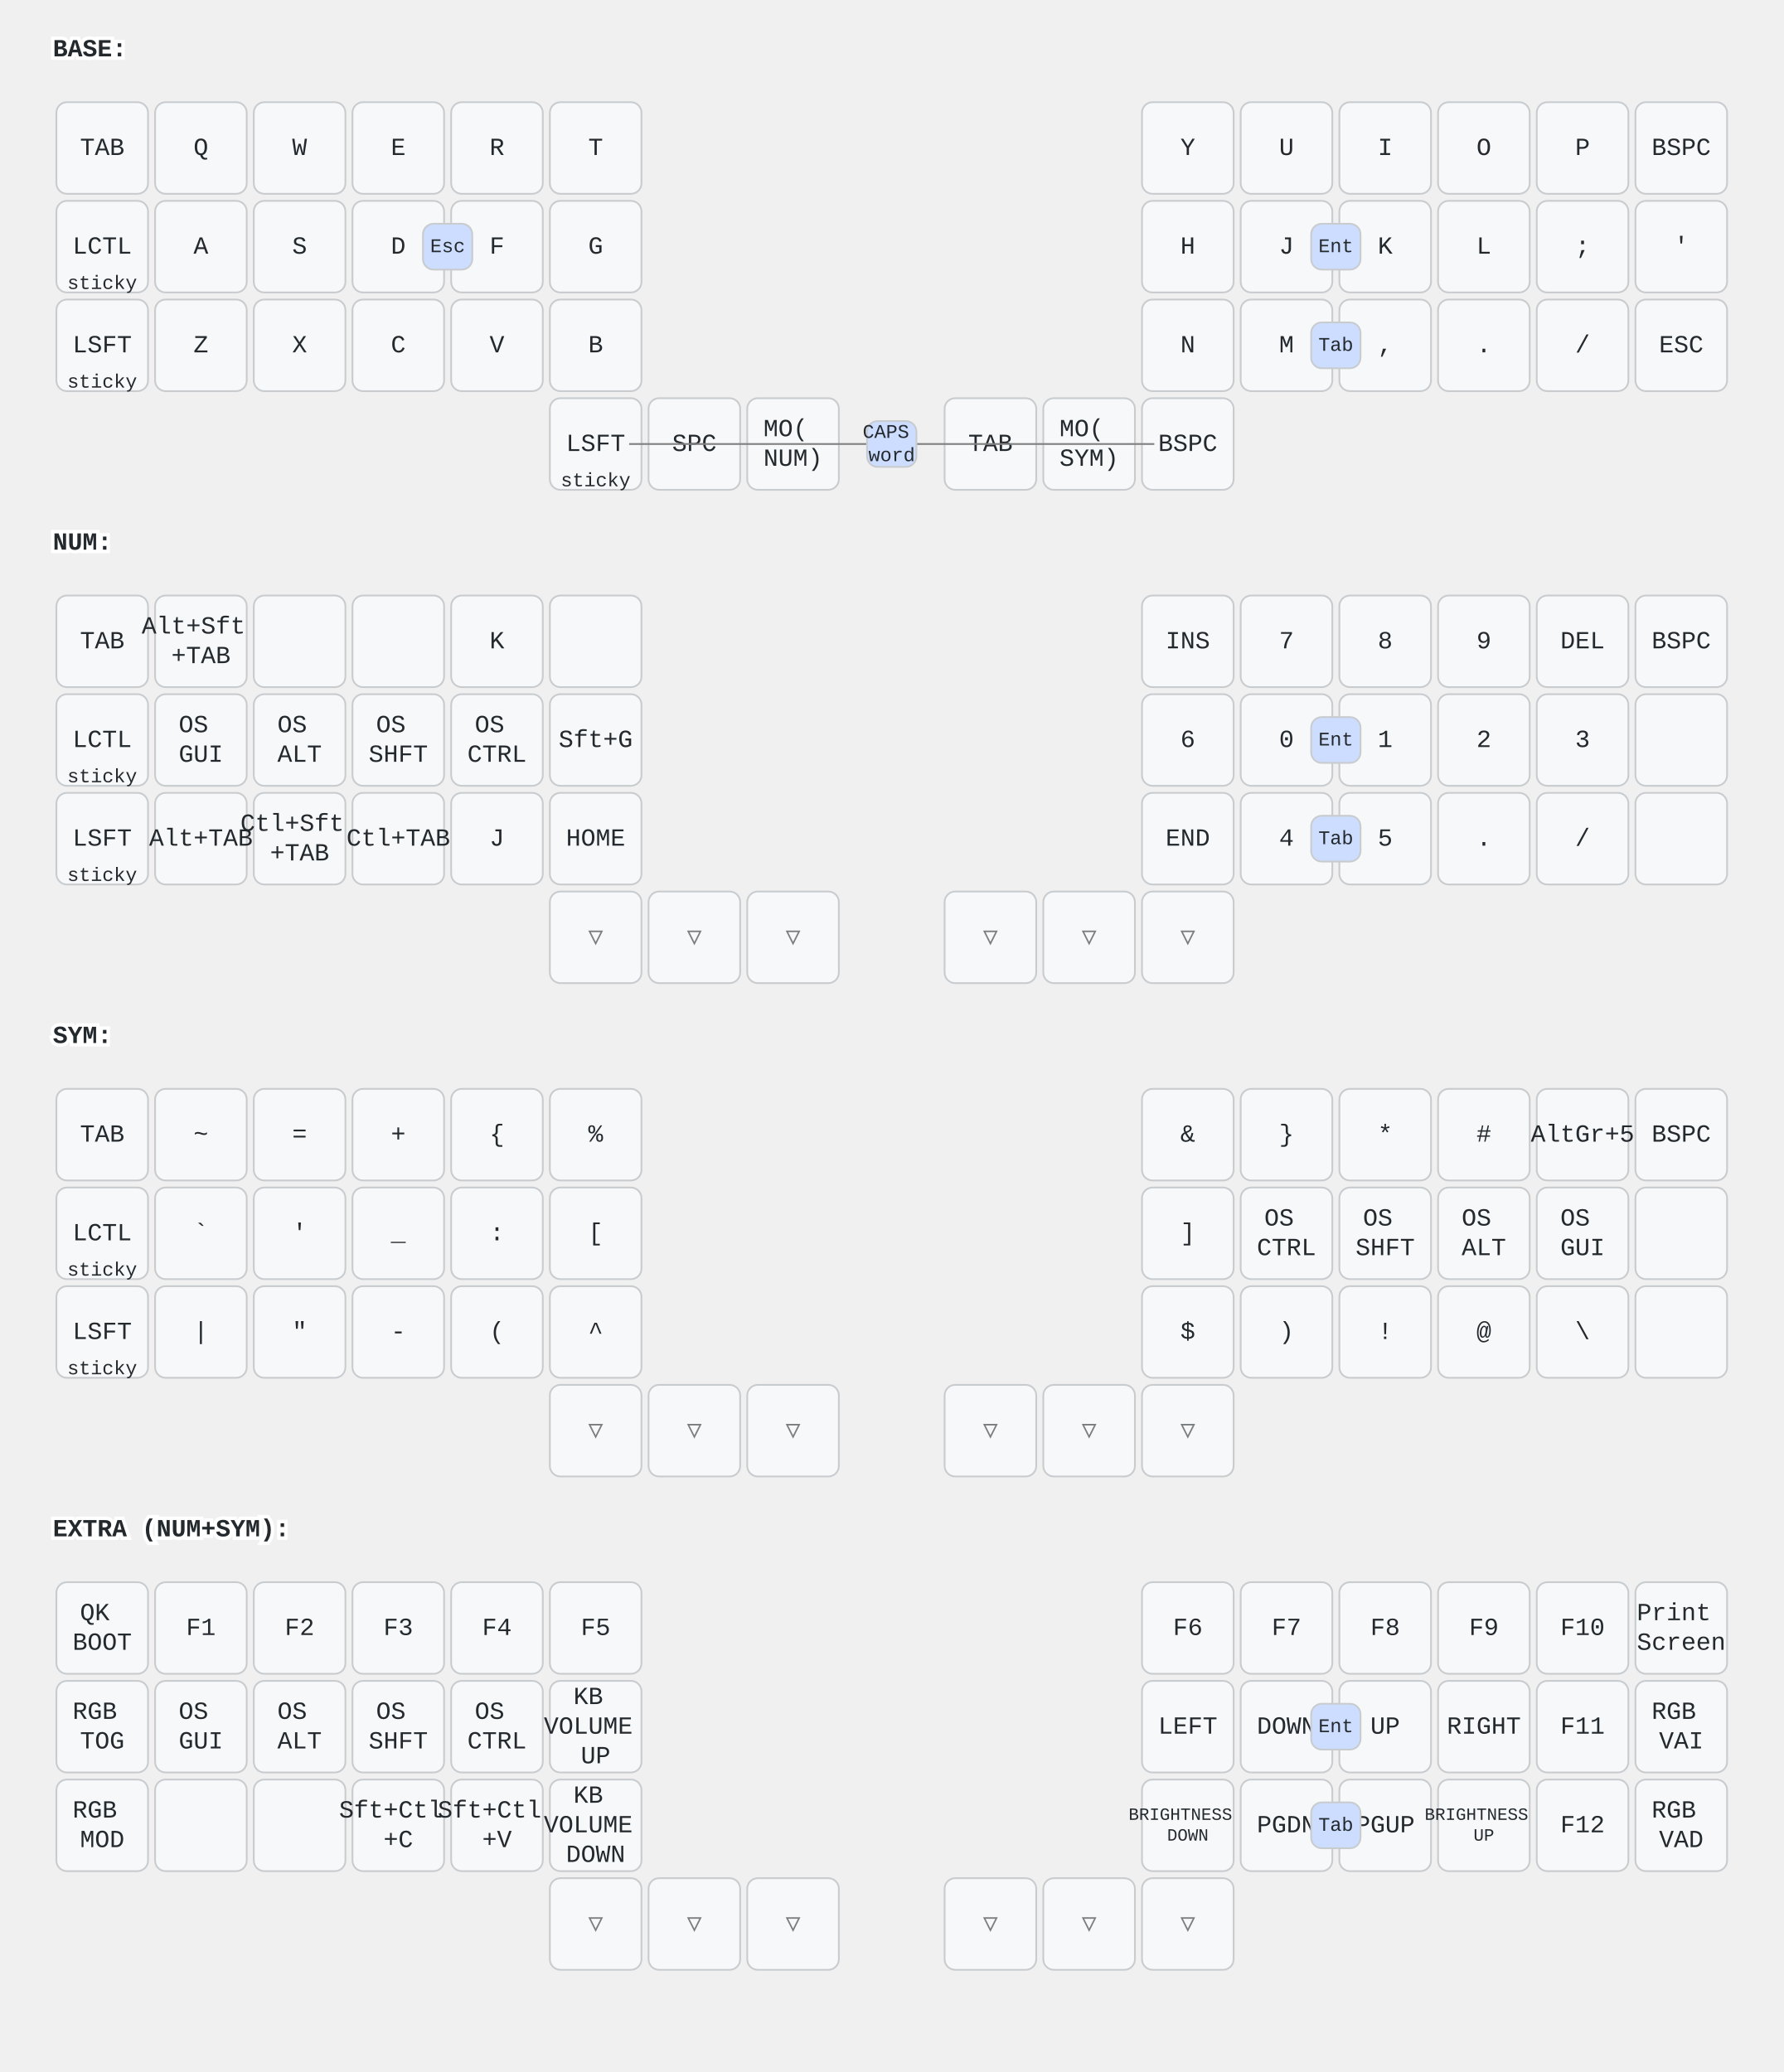
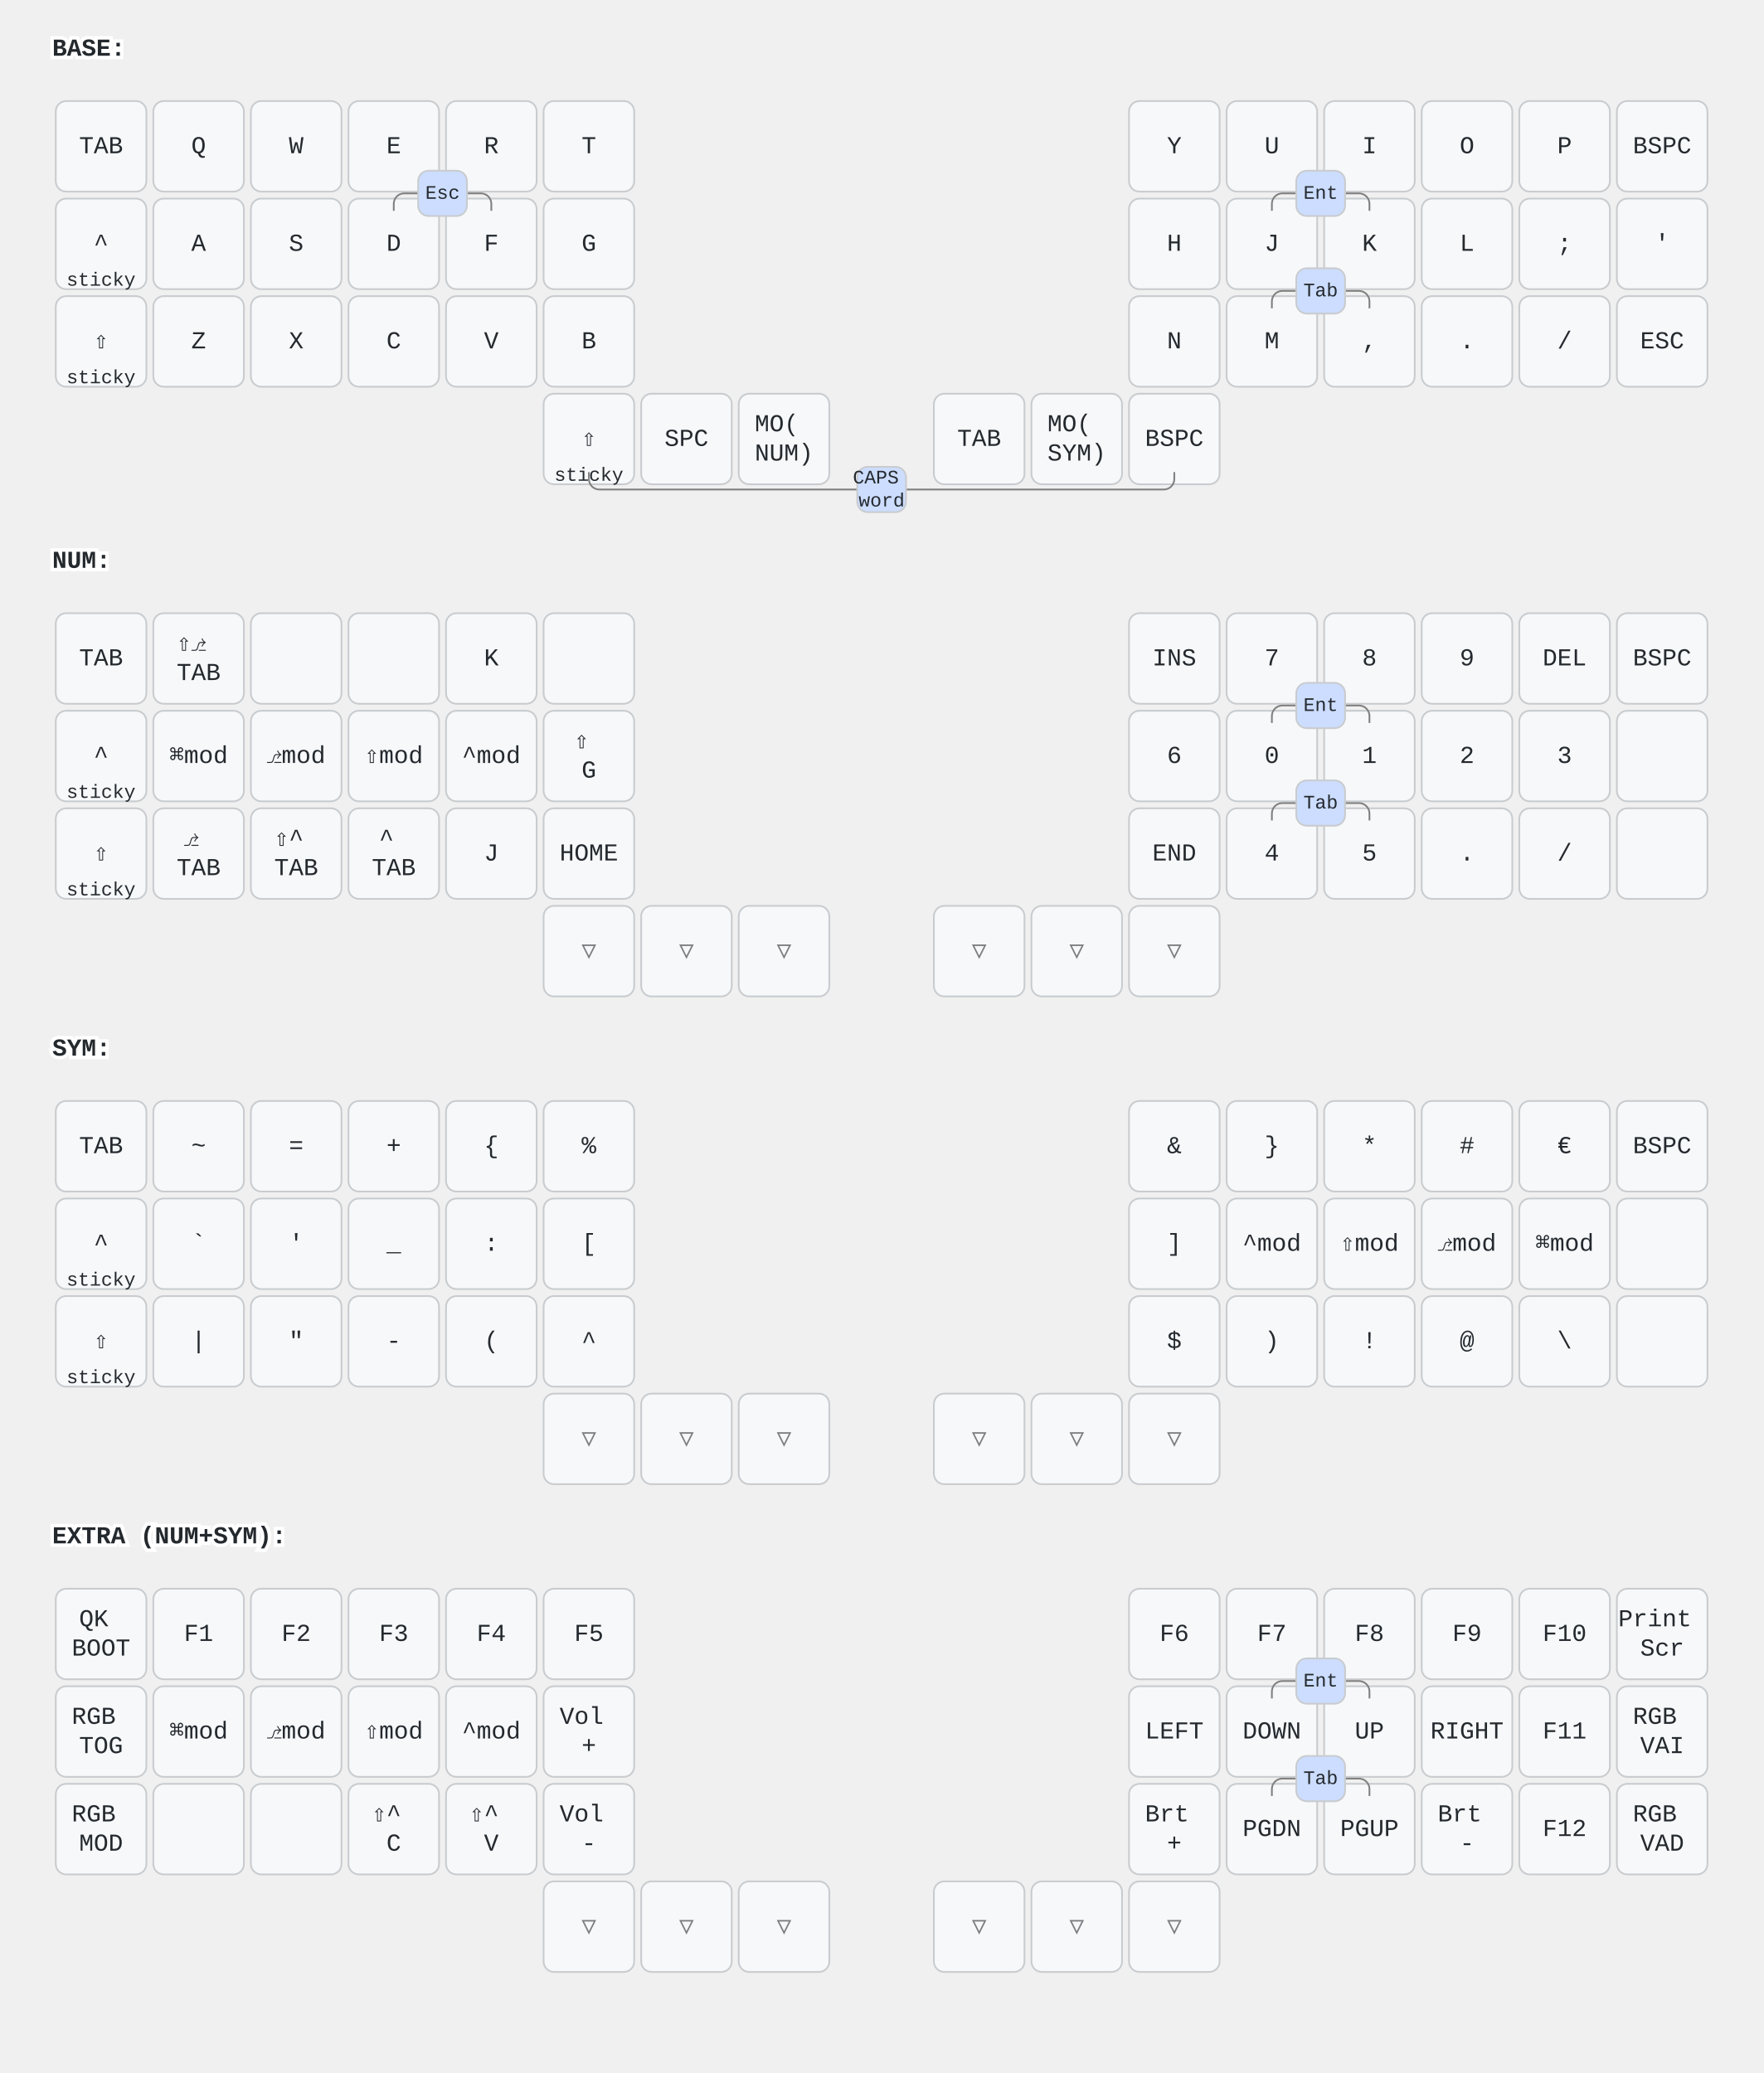
- <svg xmlns="http://www.w3.org/2000/svg" width="1012" height="1176" viewBox="0 0 1012 1176" class="keymap">
+ <svg xmlns="http://www.w3.org/2000/svg" width="1012" height="1190" viewBox="0 0 1012 1190" class="keymap">
  <style>/* inherit to force styles through use tags */
svg path {
    fill: inherit;
}

/* font and background color specifications */
svg.keymap {
    font-family: SFMono-Regular,Consolas,Liberation Mono,Menlo,monospace;
    font-size: 14px;
    font-kerning: normal;
    text-rendering: optimizeLegibility;
    fill: #24292e;
}

/* default key styling */
rect.key {
    fill: #f6f8fa;
}

rect.key, rect.combo {
    stroke: #c9cccf;
    stroke-width: 1;
}

/* default key side styling, only used is draw_key_sides is set */
rect.side {
    filter: brightness(90%);
}

/* color accent for combo boxes */
rect.combo, rect.combo-separate {
    fill: #cdf;
}

/* color accent for held keys */
rect.held, rect.combo.held {
    fill: #fdd;
}

/* color accent for ghost (optional) keys */
rect.ghost, rect.combo.ghost {
    stroke-dasharray: 4, 4;
    stroke-width: 2;
}

text {
    text-anchor: middle;
    dominant-baseline: middle;
}

/* styling for layer labels */
text.label {
    font-weight: bold;
    text-anchor: start;
    stroke: white;
    stroke-width: 4;
    paint-order: stroke;
}

/* styling for optional footer */
text.footer {
    text-anchor: end;
    dominant-baseline: auto;
    stroke: white;
    stroke-width: 4;
    paint-order: stroke;
}

/* styling for combo tap, and key non-tap label text */
text.combo, text.hold, text.shifted, text.left, text.right {
    font-size: 11px;
}

text.hold {
    text-anchor: middle;
    dominant-baseline: auto;
}

text.shifted {
    text-anchor: middle;
    dominant-baseline: hanging;
}

text.left {
    text-anchor: start;
}

text.right {
    text-anchor: end;
}

text.layer-activator {
    text-decoration: underline;
}

/* styling for hold/shifted label text in combo box */
text.combo.hold, text.combo.shifted, text.combo.left, text.combo.right {
    font-size: 8px;
}

/* lighter symbol for transparent keys */
text.trans {
    fill: #7b7e81;
}

/* styling for combo dendrons */
path.combo {
    stroke-width: 1;
    stroke: gray;
    fill: none;
}

/* Start Tabler Icons Cleanup */
/* cannot use height/width with glyphs */
.icon-tabler &gt; path {
    fill: inherit;
    stroke: inherit;
    stroke-width: 2;
}
/* hide tabler's default box */
.icon-tabler &gt; path[stroke="none"][fill="none"] {
    visibility: hidden;
}
/* End Tabler Icons Cleanup */
</style>
  <g transform="translate(30, 0)" class="layer-BASE">
    <text x="0" y="28" class="label" id="BASE">BASE:</text>
    <g transform="translate(0, 56)">
      <g transform="translate(28, 28)" class="key keypos-0">
        <rect rx="6" ry="6" x="-26" y="-26" width="52" height="52" class="key" />
        <text x="0" y="0" class="key tap">TAB</text>
      </g>
      <g transform="translate(84, 28)" class="key keypos-1">
        <rect rx="6" ry="6" x="-26" y="-26" width="52" height="52" class="key" />
        <text x="0" y="0" class="key tap">Q</text>
      </g>
      <g transform="translate(140, 28)" class="key keypos-2">
        <rect rx="6" ry="6" x="-26" y="-26" width="52" height="52" class="key" />
        <text x="0" y="0" class="key tap">W</text>
      </g>
      <g transform="translate(196, 28)" class="key keypos-3">
        <rect rx="6" ry="6" x="-26" y="-26" width="52" height="52" class="key" />
        <text x="0" y="0" class="key tap">E</text>
      </g>
      <g transform="translate(252, 28)" class="key keypos-4">
        <rect rx="6" ry="6" x="-26" y="-26" width="52" height="52" class="key" />
        <text x="0" y="0" class="key tap">R</text>
      </g>
      <g transform="translate(308, 28)" class="key keypos-5">
        <rect rx="6" ry="6" x="-26" y="-26" width="52" height="52" class="key" />
        <text x="0" y="0" class="key tap">T</text>
      </g>
      <g transform="translate(644, 28)" class="key keypos-6">
        <rect rx="6" ry="6" x="-26" y="-26" width="52" height="52" class="key" />
        <text x="0" y="0" class="key tap">Y</text>
      </g>
      <g transform="translate(700, 28)" class="key keypos-7">
        <rect rx="6" ry="6" x="-26" y="-26" width="52" height="52" class="key" />
        <text x="0" y="0" class="key tap">U</text>
      </g>
      <g transform="translate(756, 28)" class="key keypos-8">
        <rect rx="6" ry="6" x="-26" y="-26" width="52" height="52" class="key" />
        <text x="0" y="0" class="key tap">I</text>
      </g>
      <g transform="translate(812, 28)" class="key keypos-9">
        <rect rx="6" ry="6" x="-26" y="-26" width="52" height="52" class="key" />
        <text x="0" y="0" class="key tap">O</text>
      </g>
      <g transform="translate(868, 28)" class="key keypos-10">
        <rect rx="6" ry="6" x="-26" y="-26" width="52" height="52" class="key" />
        <text x="0" y="0" class="key tap">P</text>
      </g>
      <g transform="translate(924, 28)" class="key keypos-11">
        <rect rx="6" ry="6" x="-26" y="-26" width="52" height="52" class="key" />
        <text x="0" y="0" class="key tap">BSPC</text>
      </g>
      <g transform="translate(28, 84)" class="key keypos-12">
        <rect rx="6" ry="6" x="-26" y="-26" width="52" height="52" class="key" />
-         <text x="0" y="0" class="key tap">LCTL</text>
+         <text x="0" y="0" class="key tap">^</text>
        <text x="0" y="24" class="key hold">sticky</text>
      </g>
      <g transform="translate(84, 84)" class="key keypos-13">
        <rect rx="6" ry="6" x="-26" y="-26" width="52" height="52" class="key" />
        <text x="0" y="0" class="key tap">A</text>
      </g>
      <g transform="translate(140, 84)" class="key keypos-14">
        <rect rx="6" ry="6" x="-26" y="-26" width="52" height="52" class="key" />
        <text x="0" y="0" class="key tap">S</text>
      </g>
      <g transform="translate(196, 84)" class="key keypos-15">
        <rect rx="6" ry="6" x="-26" y="-26" width="52" height="52" class="key" />
        <text x="0" y="0" class="key tap">D</text>
      </g>
      <g transform="translate(252, 84)" class="key keypos-16">
        <rect rx="6" ry="6" x="-26" y="-26" width="52" height="52" class="key" />
        <text x="0" y="0" class="key tap">F</text>
      </g>
      <g transform="translate(308, 84)" class="key keypos-17">
        <rect rx="6" ry="6" x="-26" y="-26" width="52" height="52" class="key" />
        <text x="0" y="0" class="key tap">G</text>
      </g>
      <g transform="translate(644, 84)" class="key keypos-18">
        <rect rx="6" ry="6" x="-26" y="-26" width="52" height="52" class="key" />
        <text x="0" y="0" class="key tap">H</text>
      </g>
      <g transform="translate(700, 84)" class="key keypos-19">
        <rect rx="6" ry="6" x="-26" y="-26" width="52" height="52" class="key" />
        <text x="0" y="0" class="key tap">J</text>
      </g>
      <g transform="translate(756, 84)" class="key keypos-20">
        <rect rx="6" ry="6" x="-26" y="-26" width="52" height="52" class="key" />
        <text x="0" y="0" class="key tap">K</text>
      </g>
      <g transform="translate(812, 84)" class="key keypos-21">
        <rect rx="6" ry="6" x="-26" y="-26" width="52" height="52" class="key" />
        <text x="0" y="0" class="key tap">L</text>
      </g>
      <g transform="translate(868, 84)" class="key keypos-22">
        <rect rx="6" ry="6" x="-26" y="-26" width="52" height="52" class="key" />
        <text x="0" y="0" class="key tap">;</text>
      </g>
      <g transform="translate(924, 84)" class="key keypos-23">
        <rect rx="6" ry="6" x="-26" y="-26" width="52" height="52" class="key" />
        <text x="0" y="0" class="key tap">'</text>
      </g>
      <g transform="translate(28, 140)" class="key keypos-24">
        <rect rx="6" ry="6" x="-26" y="-26" width="52" height="52" class="key" />
-         <text x="0" y="0" class="key tap">LSFT</text>
+         <text x="0" y="0" class="key tap">⇧</text>
        <text x="0" y="24" class="key hold">sticky</text>
      </g>
      <g transform="translate(84, 140)" class="key keypos-25">
        <rect rx="6" ry="6" x="-26" y="-26" width="52" height="52" class="key" />
        <text x="0" y="0" class="key tap">Z</text>
      </g>
      <g transform="translate(140, 140)" class="key keypos-26">
        <rect rx="6" ry="6" x="-26" y="-26" width="52" height="52" class="key" />
        <text x="0" y="0" class="key tap">X</text>
      </g>
      <g transform="translate(196, 140)" class="key keypos-27">
        <rect rx="6" ry="6" x="-26" y="-26" width="52" height="52" class="key" />
        <text x="0" y="0" class="key tap">C</text>
      </g>
      <g transform="translate(252, 140)" class="key keypos-28">
        <rect rx="6" ry="6" x="-26" y="-26" width="52" height="52" class="key" />
        <text x="0" y="0" class="key tap">V</text>
      </g>
      <g transform="translate(308, 140)" class="key keypos-29">
        <rect rx="6" ry="6" x="-26" y="-26" width="52" height="52" class="key" />
        <text x="0" y="0" class="key tap">B</text>
      </g>
      <g transform="translate(644, 140)" class="key keypos-30">
        <rect rx="6" ry="6" x="-26" y="-26" width="52" height="52" class="key" />
        <text x="0" y="0" class="key tap">N</text>
      </g>
      <g transform="translate(700, 140)" class="key keypos-31">
        <rect rx="6" ry="6" x="-26" y="-26" width="52" height="52" class="key" />
        <text x="0" y="0" class="key tap">M</text>
      </g>
      <g transform="translate(756, 140)" class="key keypos-32">
        <rect rx="6" ry="6" x="-26" y="-26" width="52" height="52" class="key" />
        <text x="0" y="0" class="key tap">,</text>
      </g>
      <g transform="translate(812, 140)" class="key keypos-33">
        <rect rx="6" ry="6" x="-26" y="-26" width="52" height="52" class="key" />
        <text x="0" y="0" class="key tap">.</text>
      </g>
      <g transform="translate(868, 140)" class="key keypos-34">
        <rect rx="6" ry="6" x="-26" y="-26" width="52" height="52" class="key" />
        <text x="0" y="0" class="key tap">/</text>
      </g>
      <g transform="translate(924, 140)" class="key keypos-35">
        <rect rx="6" ry="6" x="-26" y="-26" width="52" height="52" class="key" />
        <text x="0" y="0" class="key tap">ESC</text>
      </g>
      <g transform="translate(308, 196)" class="key keypos-36">
        <rect rx="6" ry="6" x="-26" y="-26" width="52" height="52" class="key" />
-         <text x="0" y="0" class="key tap">LSFT</text>
+         <text x="0" y="0" class="key tap">⇧</text>
        <text x="0" y="24" class="key hold">sticky</text>
      </g>
      <g transform="translate(364, 196)" class="key keypos-37">
        <rect rx="6" ry="6" x="-26" y="-26" width="52" height="52" class="key" />
        <text x="0" y="0" class="key tap">SPC</text>
      </g>
      <g transform="translate(420, 196)" class="key keypos-38">
        <rect rx="6" ry="6" x="-26" y="-26" width="52" height="52" class="key" />
        <text x="0" y="0" class="key tap">
          <tspan x="0" dy="-0.6em">MO(</tspan>
          <tspan x="0" dy="1.2em">NUM)</tspan>
        </text>
      </g>
      <g transform="translate(532, 196)" class="key keypos-39">
        <rect rx="6" ry="6" x="-26" y="-26" width="52" height="52" class="key" />
        <text x="0" y="0" class="key tap">TAB</text>
      </g>
      <g transform="translate(588, 196)" class="key keypos-40">
        <rect rx="6" ry="6" x="-26" y="-26" width="52" height="52" class="key" />
        <text x="0" y="0" class="key tap">
          <tspan x="0" dy="-0.6em">MO(</tspan>
          <tspan x="0" dy="1.2em">SYM)</tspan>
        </text>
      </g>
      <g transform="translate(644, 196)" class="key keypos-41">
        <rect rx="6" ry="6" x="-26" y="-26" width="52" height="52" class="key" />
        <text x="0" y="0" class="key tap">BSPC</text>
      </g>
      <g class="combo combopos-0">
-         <rect rx="6" ry="6" x="714" y="71" width="28" height="26" class="combo" />
-         <text x="728" y="84" class="combo tap">Ent</text>
+         <path d="M728,55 h-22 a6.0,6.0 0 0 0 -6.0,6.0 v4" class="combo" />
+         <path d="M728,55 h22 a6.0,6.0 0 0 1 6.0,6.0 v4" class="combo" />
+         <rect rx="6" ry="6" x="714" y="42" width="28" height="26" class="combo" />
+         <text x="728" y="55" class="combo tap">Ent</text>
      </g>
      <g class="combo combopos-1">
-         <rect rx="6" ry="6" x="210" y="71" width="28" height="26" class="combo" />
-         <text x="224" y="84" class="combo tap">Esc</text>
+         <path d="M224,55 h-22 a6.0,6.0 0 0 0 -6.0,6.0 v4" class="combo" />
+         <path d="M224,55 h22 a6.0,6.0 0 0 1 6.0,6.0 v4" class="combo" />
+         <rect rx="6" ry="6" x="210" y="42" width="28" height="26" class="combo" />
+         <text x="224" y="55" class="combo tap">Esc</text>
      </g>
      <g class="combo combopos-2">
-         <rect rx="6" ry="6" x="714" y="127" width="28" height="26" class="combo" />
-         <text x="728" y="140" class="combo tap">Tab</text>
+         <path d="M728,111 h-22 a6.0,6.0 0 0 0 -6.0,6.0 v4" class="combo" />
+         <path d="M728,111 h22 a6.0,6.0 0 0 1 6.0,6.0 v4" class="combo" />
+         <rect rx="6" ry="6" x="714" y="98" width="28" height="26" class="combo" />
+         <text x="728" y="111" class="combo tap">Tab</text>
      </g>
      <g class="combo combopos-3">
-         <path d="M476,196 l-149,0" class="combo" />
-         <path d="M476,196 l149,0" class="combo" />
-         <rect rx="6" ry="6" x="462" y="183" width="28" height="26" class="combo" />
-         <text x="476" y="196" class="combo tap">
+         <path d="M476,225 h-162 a6.0,6.0 0 0 1 -6.0,-6.0 v-4" class="combo" />
+         <path d="M476,225 h162 a6.0,6.0 0 0 0 6.0,-6.0 v-4" class="combo" />
+         <rect rx="6" ry="6" x="462" y="212" width="28" height="26" class="combo" />
+         <text x="476" y="225" class="combo tap">
          <tspan x="476" dy="-0.6em">CAPS</tspan>
          <tspan x="476" dy="1.2em">word</tspan>
        </text>
      </g>
    </g>
  </g>
-   <g transform="translate(30, 280)" class="layer-NUM">
+   <g transform="translate(30, 294)" class="layer-NUM">
    <text x="0" y="28" class="label" id="NUM">NUM:</text>
    <g transform="translate(0, 56)">
      <g transform="translate(28, 28)" class="key keypos-0">
        <rect rx="6" ry="6" x="-26" y="-26" width="52" height="52" class="key" />
        <text x="0" y="0" class="key tap">TAB</text>
      </g>
      <g transform="translate(84, 28)" class="key keypos-1">
        <rect rx="6" ry="6" x="-26" y="-26" width="52" height="52" class="key" />
        <text x="0" y="0" class="key tap">
-           <tspan x="0" dy="-0.6em">Alt+Sft</tspan>
-           <tspan x="0" dy="1.2em">+TAB</tspan>
+           <tspan x="0" dy="-0.6em">⇧⎇</tspan>
+           <tspan x="0" dy="1.2em">TAB</tspan>
        </text>
      </g>
      <g transform="translate(140, 28)" class="key keypos-2">
        <rect rx="6" ry="6" x="-26" y="-26" width="52" height="52" class="key" />
      </g>
      <g transform="translate(196, 28)" class="key keypos-3">
        <rect rx="6" ry="6" x="-26" y="-26" width="52" height="52" class="key" />
      </g>
      <g transform="translate(252, 28)" class="key keypos-4">
        <rect rx="6" ry="6" x="-26" y="-26" width="52" height="52" class="key" />
        <text x="0" y="0" class="key tap">K</text>
      </g>
      <g transform="translate(308, 28)" class="key keypos-5">
        <rect rx="6" ry="6" x="-26" y="-26" width="52" height="52" class="key" />
      </g>
      <g transform="translate(644, 28)" class="key keypos-6">
        <rect rx="6" ry="6" x="-26" y="-26" width="52" height="52" class="key" />
        <text x="0" y="0" class="key tap">INS</text>
      </g>
      <g transform="translate(700, 28)" class="key keypos-7">
        <rect rx="6" ry="6" x="-26" y="-26" width="52" height="52" class="key" />
        <text x="0" y="0" class="key tap">7</text>
      </g>
      <g transform="translate(756, 28)" class="key keypos-8">
        <rect rx="6" ry="6" x="-26" y="-26" width="52" height="52" class="key" />
        <text x="0" y="0" class="key tap">8</text>
      </g>
      <g transform="translate(812, 28)" class="key keypos-9">
        <rect rx="6" ry="6" x="-26" y="-26" width="52" height="52" class="key" />
        <text x="0" y="0" class="key tap">9</text>
      </g>
      <g transform="translate(868, 28)" class="key keypos-10">
        <rect rx="6" ry="6" x="-26" y="-26" width="52" height="52" class="key" />
        <text x="0" y="0" class="key tap">DEL</text>
      </g>
      <g transform="translate(924, 28)" class="key keypos-11">
        <rect rx="6" ry="6" x="-26" y="-26" width="52" height="52" class="key" />
        <text x="0" y="0" class="key tap">BSPC</text>
      </g>
      <g transform="translate(28, 84)" class="key keypos-12">
        <rect rx="6" ry="6" x="-26" y="-26" width="52" height="52" class="key" />
-         <text x="0" y="0" class="key tap">LCTL</text>
+         <text x="0" y="0" class="key tap">^</text>
        <text x="0" y="24" class="key hold">sticky</text>
      </g>
      <g transform="translate(84, 84)" class="key keypos-13">
        <rect rx="6" ry="6" x="-26" y="-26" width="52" height="52" class="key" />
-         <text x="0" y="0" class="key tap">
-           <tspan x="0" dy="-0.6em">OS</tspan>
-           <tspan x="0" dy="1.2em">GUI</tspan>
-         </text>
+         <text x="0" y="0" class="key tap">⌘mod</text>
      </g>
      <g transform="translate(140, 84)" class="key keypos-14">
        <rect rx="6" ry="6" x="-26" y="-26" width="52" height="52" class="key" />
-         <text x="0" y="0" class="key tap">
-           <tspan x="0" dy="-0.6em">OS</tspan>
-           <tspan x="0" dy="1.2em">ALT</tspan>
-         </text>
+         <text x="0" y="0" class="key tap">⎇mod</text>
      </g>
      <g transform="translate(196, 84)" class="key keypos-15">
        <rect rx="6" ry="6" x="-26" y="-26" width="52" height="52" class="key" />
-         <text x="0" y="0" class="key tap">
-           <tspan x="0" dy="-0.6em">OS</tspan>
-           <tspan x="0" dy="1.2em">SHFT</tspan>
-         </text>
+         <text x="0" y="0" class="key tap">⇧mod</text>
      </g>
      <g transform="translate(252, 84)" class="key keypos-16">
        <rect rx="6" ry="6" x="-26" y="-26" width="52" height="52" class="key" />
-         <text x="0" y="0" class="key tap">
-           <tspan x="0" dy="-0.6em">OS</tspan>
-           <tspan x="0" dy="1.2em">CTRL</tspan>
-         </text>
+         <text x="0" y="0" class="key tap">^mod</text>
      </g>
      <g transform="translate(308, 84)" class="key keypos-17">
        <rect rx="6" ry="6" x="-26" y="-26" width="52" height="52" class="key" />
-         <text x="0" y="0" class="key tap">Sft+G</text>
+         <text x="0" y="0" class="key tap">
+           <tspan x="0" dy="-0.6em">⇧</tspan>
+           <tspan x="0" dy="1.2em">G</tspan>
+         </text>
      </g>
      <g transform="translate(644, 84)" class="key keypos-18">
        <rect rx="6" ry="6" x="-26" y="-26" width="52" height="52" class="key" />
        <text x="0" y="0" class="key tap">6</text>
      </g>
      <g transform="translate(700, 84)" class="key keypos-19">
        <rect rx="6" ry="6" x="-26" y="-26" width="52" height="52" class="key" />
        <text x="0" y="0" class="key tap">0</text>
      </g>
      <g transform="translate(756, 84)" class="key keypos-20">
        <rect rx="6" ry="6" x="-26" y="-26" width="52" height="52" class="key" />
        <text x="0" y="0" class="key tap">1</text>
      </g>
      <g transform="translate(812, 84)" class="key keypos-21">
        <rect rx="6" ry="6" x="-26" y="-26" width="52" height="52" class="key" />
        <text x="0" y="0" class="key tap">2</text>
      </g>
      <g transform="translate(868, 84)" class="key keypos-22">
        <rect rx="6" ry="6" x="-26" y="-26" width="52" height="52" class="key" />
        <text x="0" y="0" class="key tap">3</text>
      </g>
      <g transform="translate(924, 84)" class="key keypos-23">
        <rect rx="6" ry="6" x="-26" y="-26" width="52" height="52" class="key" />
      </g>
      <g transform="translate(28, 140)" class="key keypos-24">
        <rect rx="6" ry="6" x="-26" y="-26" width="52" height="52" class="key" />
-         <text x="0" y="0" class="key tap">LSFT</text>
+         <text x="0" y="0" class="key tap">⇧</text>
        <text x="0" y="24" class="key hold">sticky</text>
      </g>
      <g transform="translate(84, 140)" class="key keypos-25">
        <rect rx="6" ry="6" x="-26" y="-26" width="52" height="52" class="key" />
-         <text x="0" y="0" class="key tap">Alt+TAB</text>
+         <text x="0" y="0" class="key tap">
+           <tspan x="0" dy="-0.6em">⎇</tspan>
+           <tspan x="0" dy="1.2em">TAB</tspan>
+         </text>
      </g>
      <g transform="translate(140, 140)" class="key keypos-26">
        <rect rx="6" ry="6" x="-26" y="-26" width="52" height="52" class="key" />
        <text x="0" y="0" class="key tap">
-           <tspan x="0" dy="-0.6em">Ctl+Sft</tspan>
-           <tspan x="0" dy="1.2em">+TAB</tspan>
+           <tspan x="0" dy="-0.6em">⇧^</tspan>
+           <tspan x="0" dy="1.2em">TAB</tspan>
        </text>
      </g>
      <g transform="translate(196, 140)" class="key keypos-27">
        <rect rx="6" ry="6" x="-26" y="-26" width="52" height="52" class="key" />
-         <text x="0" y="0" class="key tap">Ctl+TAB</text>
+         <text x="0" y="0" class="key tap">
+           <tspan x="0" dy="-0.6em">^</tspan>
+           <tspan x="0" dy="1.2em">TAB</tspan>
+         </text>
      </g>
      <g transform="translate(252, 140)" class="key keypos-28">
        <rect rx="6" ry="6" x="-26" y="-26" width="52" height="52" class="key" />
        <text x="0" y="0" class="key tap">J</text>
      </g>
      <g transform="translate(308, 140)" class="key keypos-29">
        <rect rx="6" ry="6" x="-26" y="-26" width="52" height="52" class="key" />
        <text x="0" y="0" class="key tap">HOME</text>
      </g>
      <g transform="translate(644, 140)" class="key keypos-30">
        <rect rx="6" ry="6" x="-26" y="-26" width="52" height="52" class="key" />
        <text x="0" y="0" class="key tap">END</text>
      </g>
      <g transform="translate(700, 140)" class="key keypos-31">
        <rect rx="6" ry="6" x="-26" y="-26" width="52" height="52" class="key" />
        <text x="0" y="0" class="key tap">4</text>
      </g>
      <g transform="translate(756, 140)" class="key keypos-32">
        <rect rx="6" ry="6" x="-26" y="-26" width="52" height="52" class="key" />
        <text x="0" y="0" class="key tap">5</text>
      </g>
      <g transform="translate(812, 140)" class="key keypos-33">
        <rect rx="6" ry="6" x="-26" y="-26" width="52" height="52" class="key" />
        <text x="0" y="0" class="key tap">.</text>
      </g>
      <g transform="translate(868, 140)" class="key keypos-34">
        <rect rx="6" ry="6" x="-26" y="-26" width="52" height="52" class="key" />
        <text x="0" y="0" class="key tap">/</text>
      </g>
      <g transform="translate(924, 140)" class="key keypos-35">
        <rect rx="6" ry="6" x="-26" y="-26" width="52" height="52" class="key" />
      </g>
      <g transform="translate(308, 196)" class="key trans keypos-36">
        <rect rx="6" ry="6" x="-26" y="-26" width="52" height="52" class="key trans" />
        <text x="0" y="0" class="key trans tap">▽</text>
      </g>
      <g transform="translate(364, 196)" class="key trans keypos-37">
        <rect rx="6" ry="6" x="-26" y="-26" width="52" height="52" class="key trans" />
        <text x="0" y="0" class="key trans tap">▽</text>
      </g>
      <g transform="translate(420, 196)" class="key trans keypos-38">
        <rect rx="6" ry="6" x="-26" y="-26" width="52" height="52" class="key trans" />
        <text x="0" y="0" class="key trans tap">▽</text>
      </g>
      <g transform="translate(532, 196)" class="key trans keypos-39">
        <rect rx="6" ry="6" x="-26" y="-26" width="52" height="52" class="key trans" />
        <text x="0" y="0" class="key trans tap">▽</text>
      </g>
      <g transform="translate(588, 196)" class="key trans keypos-40">
        <rect rx="6" ry="6" x="-26" y="-26" width="52" height="52" class="key trans" />
        <text x="0" y="0" class="key trans tap">▽</text>
      </g>
      <g transform="translate(644, 196)" class="key trans keypos-41">
        <rect rx="6" ry="6" x="-26" y="-26" width="52" height="52" class="key trans" />
        <text x="0" y="0" class="key trans tap">▽</text>
      </g>
      <g class="combo combopos-0">
-         <rect rx="6" ry="6" x="714" y="71" width="28" height="26" class="combo" />
-         <text x="728" y="84" class="combo tap">Ent</text>
+         <path d="M728,55 h-22 a6.0,6.0 0 0 0 -6.0,6.0 v4" class="combo" />
+         <path d="M728,55 h22 a6.0,6.0 0 0 1 6.0,6.0 v4" class="combo" />
+         <rect rx="6" ry="6" x="714" y="42" width="28" height="26" class="combo" />
+         <text x="728" y="55" class="combo tap">Ent</text>
      </g>
      <g class="combo combopos-1">
-         <rect rx="6" ry="6" x="714" y="127" width="28" height="26" class="combo" />
-         <text x="728" y="140" class="combo tap">Tab</text>
+         <path d="M728,111 h-22 a6.0,6.0 0 0 0 -6.0,6.0 v4" class="combo" />
+         <path d="M728,111 h22 a6.0,6.0 0 0 1 6.0,6.0 v4" class="combo" />
+         <rect rx="6" ry="6" x="714" y="98" width="28" height="26" class="combo" />
+         <text x="728" y="111" class="combo tap">Tab</text>
      </g>
    </g>
  </g>
-   <g transform="translate(30, 560)" class="layer-SYM">
+   <g transform="translate(30, 574)" class="layer-SYM">
    <text x="0" y="28" class="label" id="SYM">SYM:</text>
    <g transform="translate(0, 56)">
      <g transform="translate(28, 28)" class="key keypos-0">
        <rect rx="6" ry="6" x="-26" y="-26" width="52" height="52" class="key" />
        <text x="0" y="0" class="key tap">TAB</text>
      </g>
      <g transform="translate(84, 28)" class="key keypos-1">
        <rect rx="6" ry="6" x="-26" y="-26" width="52" height="52" class="key" />
        <text x="0" y="0" class="key tap">~</text>
      </g>
      <g transform="translate(140, 28)" class="key keypos-2">
        <rect rx="6" ry="6" x="-26" y="-26" width="52" height="52" class="key" />
        <text x="0" y="0" class="key tap">=</text>
      </g>
      <g transform="translate(196, 28)" class="key keypos-3">
        <rect rx="6" ry="6" x="-26" y="-26" width="52" height="52" class="key" />
        <text x="0" y="0" class="key tap">+</text>
      </g>
      <g transform="translate(252, 28)" class="key keypos-4">
        <rect rx="6" ry="6" x="-26" y="-26" width="52" height="52" class="key" />
        <text x="0" y="0" class="key tap">{</text>
      </g>
      <g transform="translate(308, 28)" class="key keypos-5">
        <rect rx="6" ry="6" x="-26" y="-26" width="52" height="52" class="key" />
        <text x="0" y="0" class="key tap">%</text>
      </g>
      <g transform="translate(644, 28)" class="key keypos-6">
        <rect rx="6" ry="6" x="-26" y="-26" width="52" height="52" class="key" />
        <text x="0" y="0" class="key tap">&amp;</text>
      </g>
      <g transform="translate(700, 28)" class="key keypos-7">
        <rect rx="6" ry="6" x="-26" y="-26" width="52" height="52" class="key" />
        <text x="0" y="0" class="key tap">}</text>
      </g>
      <g transform="translate(756, 28)" class="key keypos-8">
        <rect rx="6" ry="6" x="-26" y="-26" width="52" height="52" class="key" />
        <text x="0" y="0" class="key tap">*</text>
      </g>
      <g transform="translate(812, 28)" class="key keypos-9">
        <rect rx="6" ry="6" x="-26" y="-26" width="52" height="52" class="key" />
        <text x="0" y="0" class="key tap">#</text>
      </g>
      <g transform="translate(868, 28)" class="key keypos-10">
        <rect rx="6" ry="6" x="-26" y="-26" width="52" height="52" class="key" />
-         <text x="0" y="0" class="key tap">AltGr+5</text>
+         <text x="0" y="0" class="key tap">€</text>
      </g>
      <g transform="translate(924, 28)" class="key keypos-11">
        <rect rx="6" ry="6" x="-26" y="-26" width="52" height="52" class="key" />
        <text x="0" y="0" class="key tap">BSPC</text>
      </g>
      <g transform="translate(28, 84)" class="key keypos-12">
        <rect rx="6" ry="6" x="-26" y="-26" width="52" height="52" class="key" />
-         <text x="0" y="0" class="key tap">LCTL</text>
+         <text x="0" y="0" class="key tap">^</text>
        <text x="0" y="24" class="key hold">sticky</text>
      </g>
      <g transform="translate(84, 84)" class="key keypos-13">
        <rect rx="6" ry="6" x="-26" y="-26" width="52" height="52" class="key" />
        <text x="0" y="0" class="key tap">`</text>
      </g>
      <g transform="translate(140, 84)" class="key keypos-14">
        <rect rx="6" ry="6" x="-26" y="-26" width="52" height="52" class="key" />
        <text x="0" y="0" class="key tap">'</text>
      </g>
      <g transform="translate(196, 84)" class="key keypos-15">
        <rect rx="6" ry="6" x="-26" y="-26" width="52" height="52" class="key" />
        <text x="0" y="0" class="key tap">_</text>
      </g>
      <g transform="translate(252, 84)" class="key keypos-16">
        <rect rx="6" ry="6" x="-26" y="-26" width="52" height="52" class="key" />
        <text x="0" y="0" class="key tap">:</text>
      </g>
      <g transform="translate(308, 84)" class="key keypos-17">
        <rect rx="6" ry="6" x="-26" y="-26" width="52" height="52" class="key" />
        <text x="0" y="0" class="key tap">[</text>
      </g>
      <g transform="translate(644, 84)" class="key keypos-18">
        <rect rx="6" ry="6" x="-26" y="-26" width="52" height="52" class="key" />
        <text x="0" y="0" class="key tap">]</text>
      </g>
      <g transform="translate(700, 84)" class="key keypos-19">
        <rect rx="6" ry="6" x="-26" y="-26" width="52" height="52" class="key" />
-         <text x="0" y="0" class="key tap">
-           <tspan x="0" dy="-0.6em">OS</tspan>
-           <tspan x="0" dy="1.2em">CTRL</tspan>
-         </text>
+         <text x="0" y="0" class="key tap">^mod</text>
      </g>
      <g transform="translate(756, 84)" class="key keypos-20">
        <rect rx="6" ry="6" x="-26" y="-26" width="52" height="52" class="key" />
-         <text x="0" y="0" class="key tap">
-           <tspan x="0" dy="-0.6em">OS</tspan>
-           <tspan x="0" dy="1.2em">SHFT</tspan>
-         </text>
+         <text x="0" y="0" class="key tap">⇧mod</text>
      </g>
      <g transform="translate(812, 84)" class="key keypos-21">
        <rect rx="6" ry="6" x="-26" y="-26" width="52" height="52" class="key" />
-         <text x="0" y="0" class="key tap">
-           <tspan x="0" dy="-0.6em">OS</tspan>
-           <tspan x="0" dy="1.2em">ALT</tspan>
-         </text>
+         <text x="0" y="0" class="key tap">⎇mod</text>
      </g>
      <g transform="translate(868, 84)" class="key keypos-22">
        <rect rx="6" ry="6" x="-26" y="-26" width="52" height="52" class="key" />
-         <text x="0" y="0" class="key tap">
-           <tspan x="0" dy="-0.6em">OS</tspan>
-           <tspan x="0" dy="1.2em">GUI</tspan>
-         </text>
+         <text x="0" y="0" class="key tap">⌘mod</text>
      </g>
      <g transform="translate(924, 84)" class="key keypos-23">
        <rect rx="6" ry="6" x="-26" y="-26" width="52" height="52" class="key" />
      </g>
      <g transform="translate(28, 140)" class="key keypos-24">
        <rect rx="6" ry="6" x="-26" y="-26" width="52" height="52" class="key" />
-         <text x="0" y="0" class="key tap">LSFT</text>
+         <text x="0" y="0" class="key tap">⇧</text>
        <text x="0" y="24" class="key hold">sticky</text>
      </g>
      <g transform="translate(84, 140)" class="key keypos-25">
        <rect rx="6" ry="6" x="-26" y="-26" width="52" height="52" class="key" />
        <text x="0" y="0" class="key tap">|</text>
      </g>
      <g transform="translate(140, 140)" class="key keypos-26">
        <rect rx="6" ry="6" x="-26" y="-26" width="52" height="52" class="key" />
        <text x="0" y="0" class="key tap">"</text>
      </g>
      <g transform="translate(196, 140)" class="key keypos-27">
        <rect rx="6" ry="6" x="-26" y="-26" width="52" height="52" class="key" />
        <text x="0" y="0" class="key tap">-</text>
      </g>
      <g transform="translate(252, 140)" class="key keypos-28">
        <rect rx="6" ry="6" x="-26" y="-26" width="52" height="52" class="key" />
        <text x="0" y="0" class="key tap">(</text>
      </g>
      <g transform="translate(308, 140)" class="key keypos-29">
        <rect rx="6" ry="6" x="-26" y="-26" width="52" height="52" class="key" />
        <text x="0" y="0" class="key tap">^</text>
      </g>
      <g transform="translate(644, 140)" class="key keypos-30">
        <rect rx="6" ry="6" x="-26" y="-26" width="52" height="52" class="key" />
        <text x="0" y="0" class="key tap">$</text>
      </g>
      <g transform="translate(700, 140)" class="key keypos-31">
        <rect rx="6" ry="6" x="-26" y="-26" width="52" height="52" class="key" />
        <text x="0" y="0" class="key tap">)</text>
      </g>
      <g transform="translate(756, 140)" class="key keypos-32">
        <rect rx="6" ry="6" x="-26" y="-26" width="52" height="52" class="key" />
        <text x="0" y="0" class="key tap">!</text>
      </g>
      <g transform="translate(812, 140)" class="key keypos-33">
        <rect rx="6" ry="6" x="-26" y="-26" width="52" height="52" class="key" />
        <text x="0" y="0" class="key tap">@</text>
      </g>
      <g transform="translate(868, 140)" class="key keypos-34">
        <rect rx="6" ry="6" x="-26" y="-26" width="52" height="52" class="key" />
        <text x="0" y="0" class="key tap">\</text>
      </g>
      <g transform="translate(924, 140)" class="key keypos-35">
        <rect rx="6" ry="6" x="-26" y="-26" width="52" height="52" class="key" />
      </g>
      <g transform="translate(308, 196)" class="key trans keypos-36">
        <rect rx="6" ry="6" x="-26" y="-26" width="52" height="52" class="key trans" />
        <text x="0" y="0" class="key trans tap">▽</text>
      </g>
      <g transform="translate(364, 196)" class="key trans keypos-37">
        <rect rx="6" ry="6" x="-26" y="-26" width="52" height="52" class="key trans" />
        <text x="0" y="0" class="key trans tap">▽</text>
      </g>
      <g transform="translate(420, 196)" class="key trans keypos-38">
        <rect rx="6" ry="6" x="-26" y="-26" width="52" height="52" class="key trans" />
        <text x="0" y="0" class="key trans tap">▽</text>
      </g>
      <g transform="translate(532, 196)" class="key trans keypos-39">
        <rect rx="6" ry="6" x="-26" y="-26" width="52" height="52" class="key trans" />
        <text x="0" y="0" class="key trans tap">▽</text>
      </g>
      <g transform="translate(588, 196)" class="key trans keypos-40">
        <rect rx="6" ry="6" x="-26" y="-26" width="52" height="52" class="key trans" />
        <text x="0" y="0" class="key trans tap">▽</text>
      </g>
      <g transform="translate(644, 196)" class="key trans keypos-41">
        <rect rx="6" ry="6" x="-26" y="-26" width="52" height="52" class="key trans" />
        <text x="0" y="0" class="key trans tap">▽</text>
      </g>
    </g>
  </g>
-   <g transform="translate(30, 840)" class="layer-EXTRA (NUM+SYM)">
+   <g transform="translate(30, 854)" class="layer-EXTRA (NUM+SYM)">
    <text x="0" y="28" class="label" id="EXTRA-NUMSYM">EXTRA (NUM+SYM):</text>
    <g transform="translate(0, 56)">
      <g transform="translate(28, 28)" class="key keypos-0">
        <rect rx="6" ry="6" x="-26" y="-26" width="52" height="52" class="key" />
        <text x="0" y="0" class="key tap">
          <tspan x="0" dy="-0.6em">QK</tspan>
          <tspan x="0" dy="1.2em">BOOT</tspan>
        </text>
      </g>
      <g transform="translate(84, 28)" class="key keypos-1">
        <rect rx="6" ry="6" x="-26" y="-26" width="52" height="52" class="key" />
        <text x="0" y="0" class="key tap">F1</text>
      </g>
      <g transform="translate(140, 28)" class="key keypos-2">
        <rect rx="6" ry="6" x="-26" y="-26" width="52" height="52" class="key" />
        <text x="0" y="0" class="key tap">F2</text>
      </g>
      <g transform="translate(196, 28)" class="key keypos-3">
        <rect rx="6" ry="6" x="-26" y="-26" width="52" height="52" class="key" />
        <text x="0" y="0" class="key tap">F3</text>
      </g>
      <g transform="translate(252, 28)" class="key keypos-4">
        <rect rx="6" ry="6" x="-26" y="-26" width="52" height="52" class="key" />
        <text x="0" y="0" class="key tap">F4</text>
      </g>
      <g transform="translate(308, 28)" class="key keypos-5">
        <rect rx="6" ry="6" x="-26" y="-26" width="52" height="52" class="key" />
        <text x="0" y="0" class="key tap">F5</text>
      </g>
      <g transform="translate(644, 28)" class="key keypos-6">
        <rect rx="6" ry="6" x="-26" y="-26" width="52" height="52" class="key" />
        <text x="0" y="0" class="key tap">F6</text>
      </g>
      <g transform="translate(700, 28)" class="key keypos-7">
        <rect rx="6" ry="6" x="-26" y="-26" width="52" height="52" class="key" />
        <text x="0" y="0" class="key tap">F7</text>
      </g>
      <g transform="translate(756, 28)" class="key keypos-8">
        <rect rx="6" ry="6" x="-26" y="-26" width="52" height="52" class="key" />
        <text x="0" y="0" class="key tap">F8</text>
      </g>
      <g transform="translate(812, 28)" class="key keypos-9">
        <rect rx="6" ry="6" x="-26" y="-26" width="52" height="52" class="key" />
        <text x="0" y="0" class="key tap">F9</text>
      </g>
      <g transform="translate(868, 28)" class="key keypos-10">
        <rect rx="6" ry="6" x="-26" y="-26" width="52" height="52" class="key" />
        <text x="0" y="0" class="key tap">F10</text>
      </g>
      <g transform="translate(924, 28)" class="key keypos-11">
        <rect rx="6" ry="6" x="-26" y="-26" width="52" height="52" class="key" />
        <text x="0" y="0" class="key tap">
          <tspan x="0" dy="-0.6em">Print</tspan>
-           <tspan x="0" dy="1.2em">Screen</tspan>
+           <tspan x="0" dy="1.2em">Scr</tspan>
        </text>
      </g>
      <g transform="translate(28, 84)" class="key keypos-12">
        <rect rx="6" ry="6" x="-26" y="-26" width="52" height="52" class="key" />
        <text x="0" y="0" class="key tap">
          <tspan x="0" dy="-0.6em">RGB</tspan>
          <tspan x="0" dy="1.2em">TOG</tspan>
        </text>
      </g>
      <g transform="translate(84, 84)" class="key keypos-13">
        <rect rx="6" ry="6" x="-26" y="-26" width="52" height="52" class="key" />
-         <text x="0" y="0" class="key tap">
-           <tspan x="0" dy="-0.6em">OS</tspan>
-           <tspan x="0" dy="1.2em">GUI</tspan>
-         </text>
+         <text x="0" y="0" class="key tap">⌘mod</text>
      </g>
      <g transform="translate(140, 84)" class="key keypos-14">
        <rect rx="6" ry="6" x="-26" y="-26" width="52" height="52" class="key" />
-         <text x="0" y="0" class="key tap">
-           <tspan x="0" dy="-0.6em">OS</tspan>
-           <tspan x="0" dy="1.2em">ALT</tspan>
-         </text>
+         <text x="0" y="0" class="key tap">⎇mod</text>
      </g>
      <g transform="translate(196, 84)" class="key keypos-15">
        <rect rx="6" ry="6" x="-26" y="-26" width="52" height="52" class="key" />
-         <text x="0" y="0" class="key tap">
-           <tspan x="0" dy="-0.6em">OS</tspan>
-           <tspan x="0" dy="1.2em">SHFT</tspan>
-         </text>
+         <text x="0" y="0" class="key tap">⇧mod</text>
      </g>
      <g transform="translate(252, 84)" class="key keypos-16">
        <rect rx="6" ry="6" x="-26" y="-26" width="52" height="52" class="key" />
-         <text x="0" y="0" class="key tap">
-           <tspan x="0" dy="-0.6em">OS</tspan>
-           <tspan x="0" dy="1.2em">CTRL</tspan>
-         </text>
+         <text x="0" y="0" class="key tap">^mod</text>
      </g>
      <g transform="translate(308, 84)" class="key keypos-17">
        <rect rx="6" ry="6" x="-26" y="-26" width="52" height="52" class="key" />
        <text x="0" y="0" class="key tap">
-           <tspan x="0" dy="-1.2em">KB</tspan>
-           <tspan x="0" dy="1.2em">VOLUME</tspan>
-           <tspan x="0" dy="1.2em">UP</tspan>
+           <tspan x="0" dy="-0.6em">Vol</tspan>
+           <tspan x="0" dy="1.2em">+</tspan>
        </text>
      </g>
      <g transform="translate(644, 84)" class="key keypos-18">
        <rect rx="6" ry="6" x="-26" y="-26" width="52" height="52" class="key" />
        <text x="0" y="0" class="key tap">LEFT</text>
      </g>
      <g transform="translate(700, 84)" class="key keypos-19">
        <rect rx="6" ry="6" x="-26" y="-26" width="52" height="52" class="key" />
        <text x="0" y="0" class="key tap">DOWN</text>
      </g>
      <g transform="translate(756, 84)" class="key keypos-20">
        <rect rx="6" ry="6" x="-26" y="-26" width="52" height="52" class="key" />
        <text x="0" y="0" class="key tap">UP</text>
      </g>
      <g transform="translate(812, 84)" class="key keypos-21">
        <rect rx="6" ry="6" x="-26" y="-26" width="52" height="52" class="key" />
        <text x="0" y="0" class="key tap">RIGHT</text>
      </g>
      <g transform="translate(868, 84)" class="key keypos-22">
        <rect rx="6" ry="6" x="-26" y="-26" width="52" height="52" class="key" />
        <text x="0" y="0" class="key tap">F11</text>
      </g>
      <g transform="translate(924, 84)" class="key keypos-23">
        <rect rx="6" ry="6" x="-26" y="-26" width="52" height="52" class="key" />
        <text x="0" y="0" class="key tap">
          <tspan x="0" dy="-0.6em">RGB</tspan>
          <tspan x="0" dy="1.2em">VAI</tspan>
        </text>
      </g>
      <g transform="translate(28, 140)" class="key keypos-24">
        <rect rx="6" ry="6" x="-26" y="-26" width="52" height="52" class="key" />
        <text x="0" y="0" class="key tap">
          <tspan x="0" dy="-0.6em">RGB</tspan>
          <tspan x="0" dy="1.2em">MOD</tspan>
        </text>
      </g>
      <g transform="translate(84, 140)" class="key keypos-25">
        <rect rx="6" ry="6" x="-26" y="-26" width="52" height="52" class="key" />
      </g>
      <g transform="translate(140, 140)" class="key keypos-26">
        <rect rx="6" ry="6" x="-26" y="-26" width="52" height="52" class="key" />
      </g>
      <g transform="translate(196, 140)" class="key keypos-27">
        <rect rx="6" ry="6" x="-26" y="-26" width="52" height="52" class="key" />
        <text x="0" y="0" class="key tap">
-           <tspan x="0" dy="-0.6em">Sft+Ctl</tspan>
-           <tspan x="0" dy="1.2em">+C</tspan>
+           <tspan x="0" dy="-0.6em">⇧^</tspan>
+           <tspan x="0" dy="1.2em">C</tspan>
        </text>
      </g>
      <g transform="translate(252, 140)" class="key keypos-28">
        <rect rx="6" ry="6" x="-26" y="-26" width="52" height="52" class="key" />
        <text x="0" y="0" class="key tap">
-           <tspan x="0" dy="-0.6em">Sft+Ctl</tspan>
-           <tspan x="0" dy="1.2em">+V</tspan>
+           <tspan x="0" dy="-0.6em">⇧^</tspan>
+           <tspan x="0" dy="1.2em">V</tspan>
        </text>
      </g>
      <g transform="translate(308, 140)" class="key keypos-29">
        <rect rx="6" ry="6" x="-26" y="-26" width="52" height="52" class="key" />
        <text x="0" y="0" class="key tap">
-           <tspan x="0" dy="-1.2em">KB</tspan>
-           <tspan x="0" dy="1.2em">VOLUME</tspan>
-           <tspan x="0" dy="1.2em">DOWN</tspan>
+           <tspan x="0" dy="-0.6em">Vol</tspan>
+           <tspan x="0" dy="1.2em">-</tspan>
        </text>
      </g>
      <g transform="translate(644, 140)" class="key keypos-30">
        <rect rx="6" ry="6" x="-26" y="-26" width="52" height="52" class="key" />
        <text x="0" y="0" class="key tap">
-           <tspan x="0" dy="-0.6em" style="font-size: 70%">BRIGHTNESS</tspan>
-           <tspan x="0" dy="1.2em" style="font-size: 70%">DOWN</tspan>
+           <tspan x="0" dy="-0.6em">Brt</tspan>
+           <tspan x="0" dy="1.2em">+</tspan>
        </text>
      </g>
      <g transform="translate(700, 140)" class="key keypos-31">
        <rect rx="6" ry="6" x="-26" y="-26" width="52" height="52" class="key" />
        <text x="0" y="0" class="key tap">PGDN</text>
      </g>
      <g transform="translate(756, 140)" class="key keypos-32">
        <rect rx="6" ry="6" x="-26" y="-26" width="52" height="52" class="key" />
        <text x="0" y="0" class="key tap">PGUP</text>
      </g>
      <g transform="translate(812, 140)" class="key keypos-33">
        <rect rx="6" ry="6" x="-26" y="-26" width="52" height="52" class="key" />
        <text x="0" y="0" class="key tap">
-           <tspan x="0" dy="-0.6em" style="font-size: 70%">BRIGHTNESS</tspan>
-           <tspan x="0" dy="1.2em" style="font-size: 70%">UP</tspan>
+           <tspan x="0" dy="-0.6em">Brt</tspan>
+           <tspan x="0" dy="1.2em">-</tspan>
        </text>
      </g>
      <g transform="translate(868, 140)" class="key keypos-34">
        <rect rx="6" ry="6" x="-26" y="-26" width="52" height="52" class="key" />
        <text x="0" y="0" class="key tap">F12</text>
      </g>
      <g transform="translate(924, 140)" class="key keypos-35">
        <rect rx="6" ry="6" x="-26" y="-26" width="52" height="52" class="key" />
        <text x="0" y="0" class="key tap">
          <tspan x="0" dy="-0.6em">RGB</tspan>
          <tspan x="0" dy="1.2em">VAD</tspan>
        </text>
      </g>
      <g transform="translate(308, 196)" class="key trans keypos-36">
        <rect rx="6" ry="6" x="-26" y="-26" width="52" height="52" class="key trans" />
        <text x="0" y="0" class="key trans tap">▽</text>
      </g>
      <g transform="translate(364, 196)" class="key trans keypos-37">
        <rect rx="6" ry="6" x="-26" y="-26" width="52" height="52" class="key trans" />
        <text x="0" y="0" class="key trans tap">▽</text>
      </g>
      <g transform="translate(420, 196)" class="key trans keypos-38">
        <rect rx="6" ry="6" x="-26" y="-26" width="52" height="52" class="key trans" />
        <text x="0" y="0" class="key trans tap">▽</text>
      </g>
      <g transform="translate(532, 196)" class="key trans keypos-39">
        <rect rx="6" ry="6" x="-26" y="-26" width="52" height="52" class="key trans" />
        <text x="0" y="0" class="key trans tap">▽</text>
      </g>
      <g transform="translate(588, 196)" class="key trans keypos-40">
        <rect rx="6" ry="6" x="-26" y="-26" width="52" height="52" class="key trans" />
        <text x="0" y="0" class="key trans tap">▽</text>
      </g>
      <g transform="translate(644, 196)" class="key trans keypos-41">
        <rect rx="6" ry="6" x="-26" y="-26" width="52" height="52" class="key trans" />
        <text x="0" y="0" class="key trans tap">▽</text>
      </g>
      <g class="combo combopos-0">
-         <rect rx="6" ry="6" x="714" y="71" width="28" height="26" class="combo" />
-         <text x="728" y="84" class="combo tap">Ent</text>
+         <path d="M728,55 h-22 a6.0,6.0 0 0 0 -6.0,6.0 v4" class="combo" />
+         <path d="M728,55 h22 a6.0,6.0 0 0 1 6.0,6.0 v4" class="combo" />
+         <rect rx="6" ry="6" x="714" y="42" width="28" height="26" class="combo" />
+         <text x="728" y="55" class="combo tap">Ent</text>
      </g>
      <g class="combo combopos-1">
-         <rect rx="6" ry="6" x="714" y="127" width="28" height="26" class="combo" />
-         <text x="728" y="140" class="combo tap">Tab</text>
+         <path d="M728,111 h-22 a6.0,6.0 0 0 0 -6.0,6.0 v4" class="combo" />
+         <path d="M728,111 h22 a6.0,6.0 0 0 1 6.0,6.0 v4" class="combo" />
+         <rect rx="6" ry="6" x="714" y="98" width="28" height="26" class="combo" />
+         <text x="728" y="111" class="combo tap">Tab</text>
      </g>
    </g>
  </g>
</svg>
